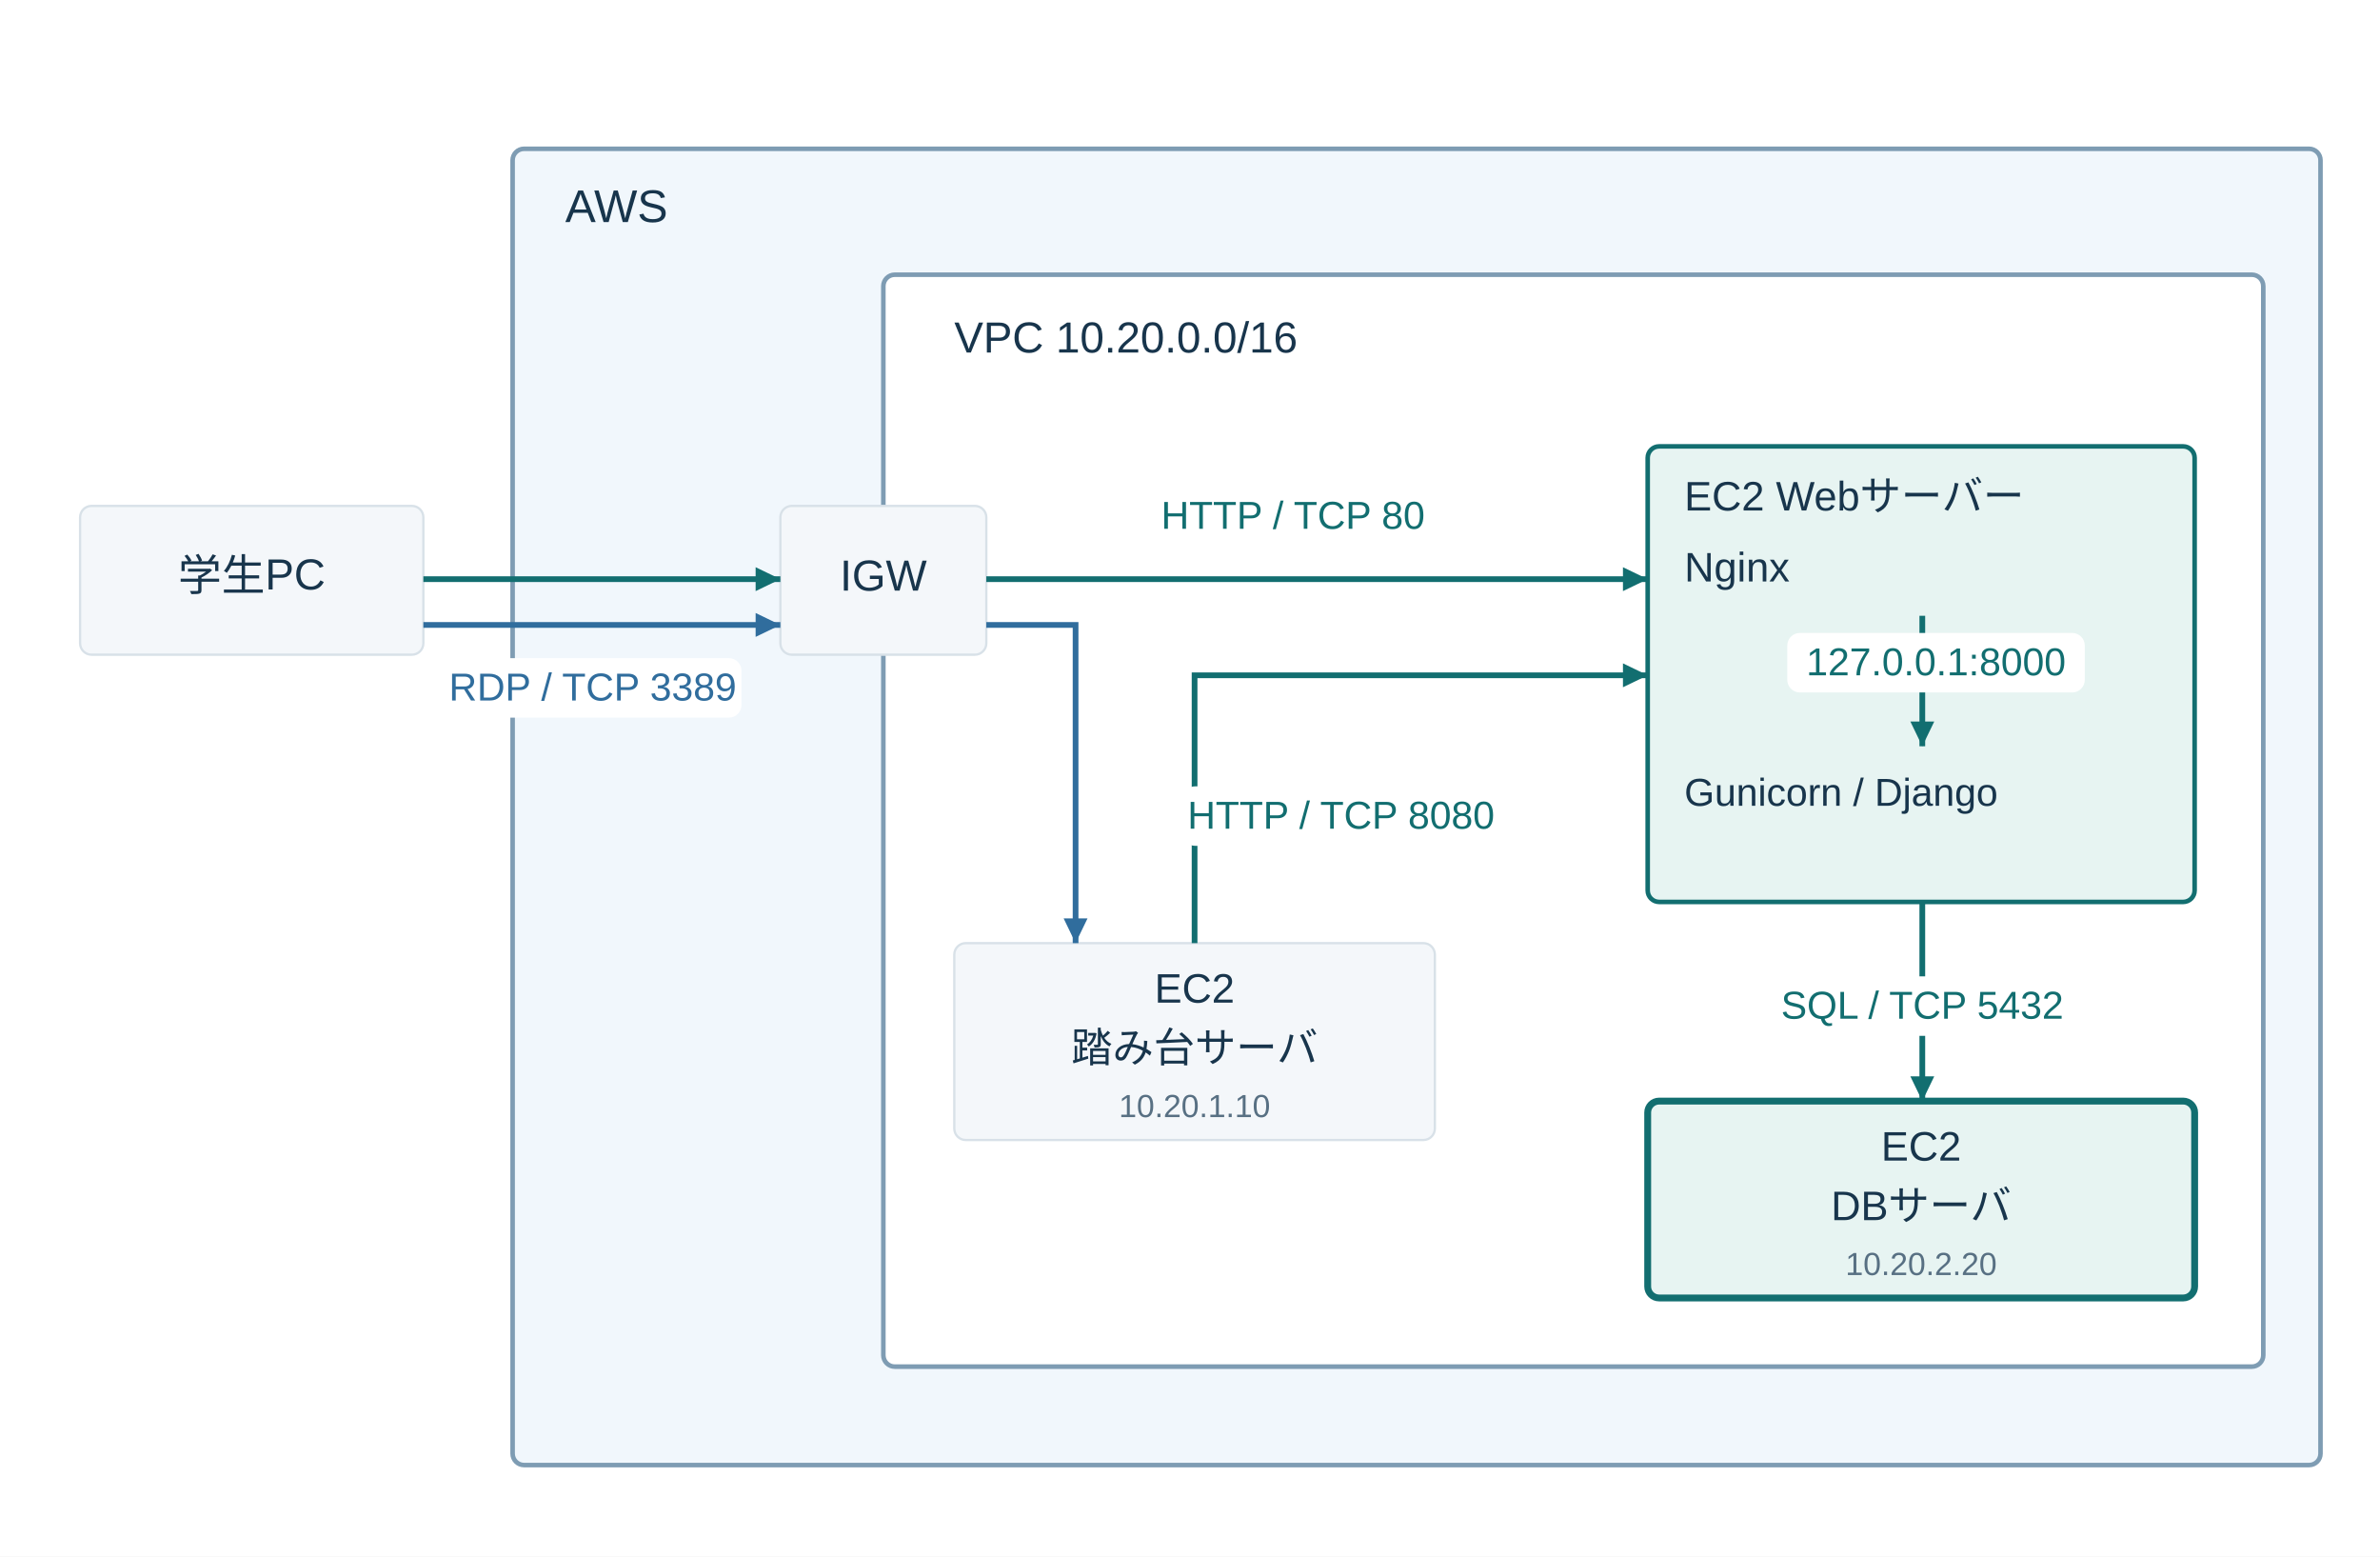
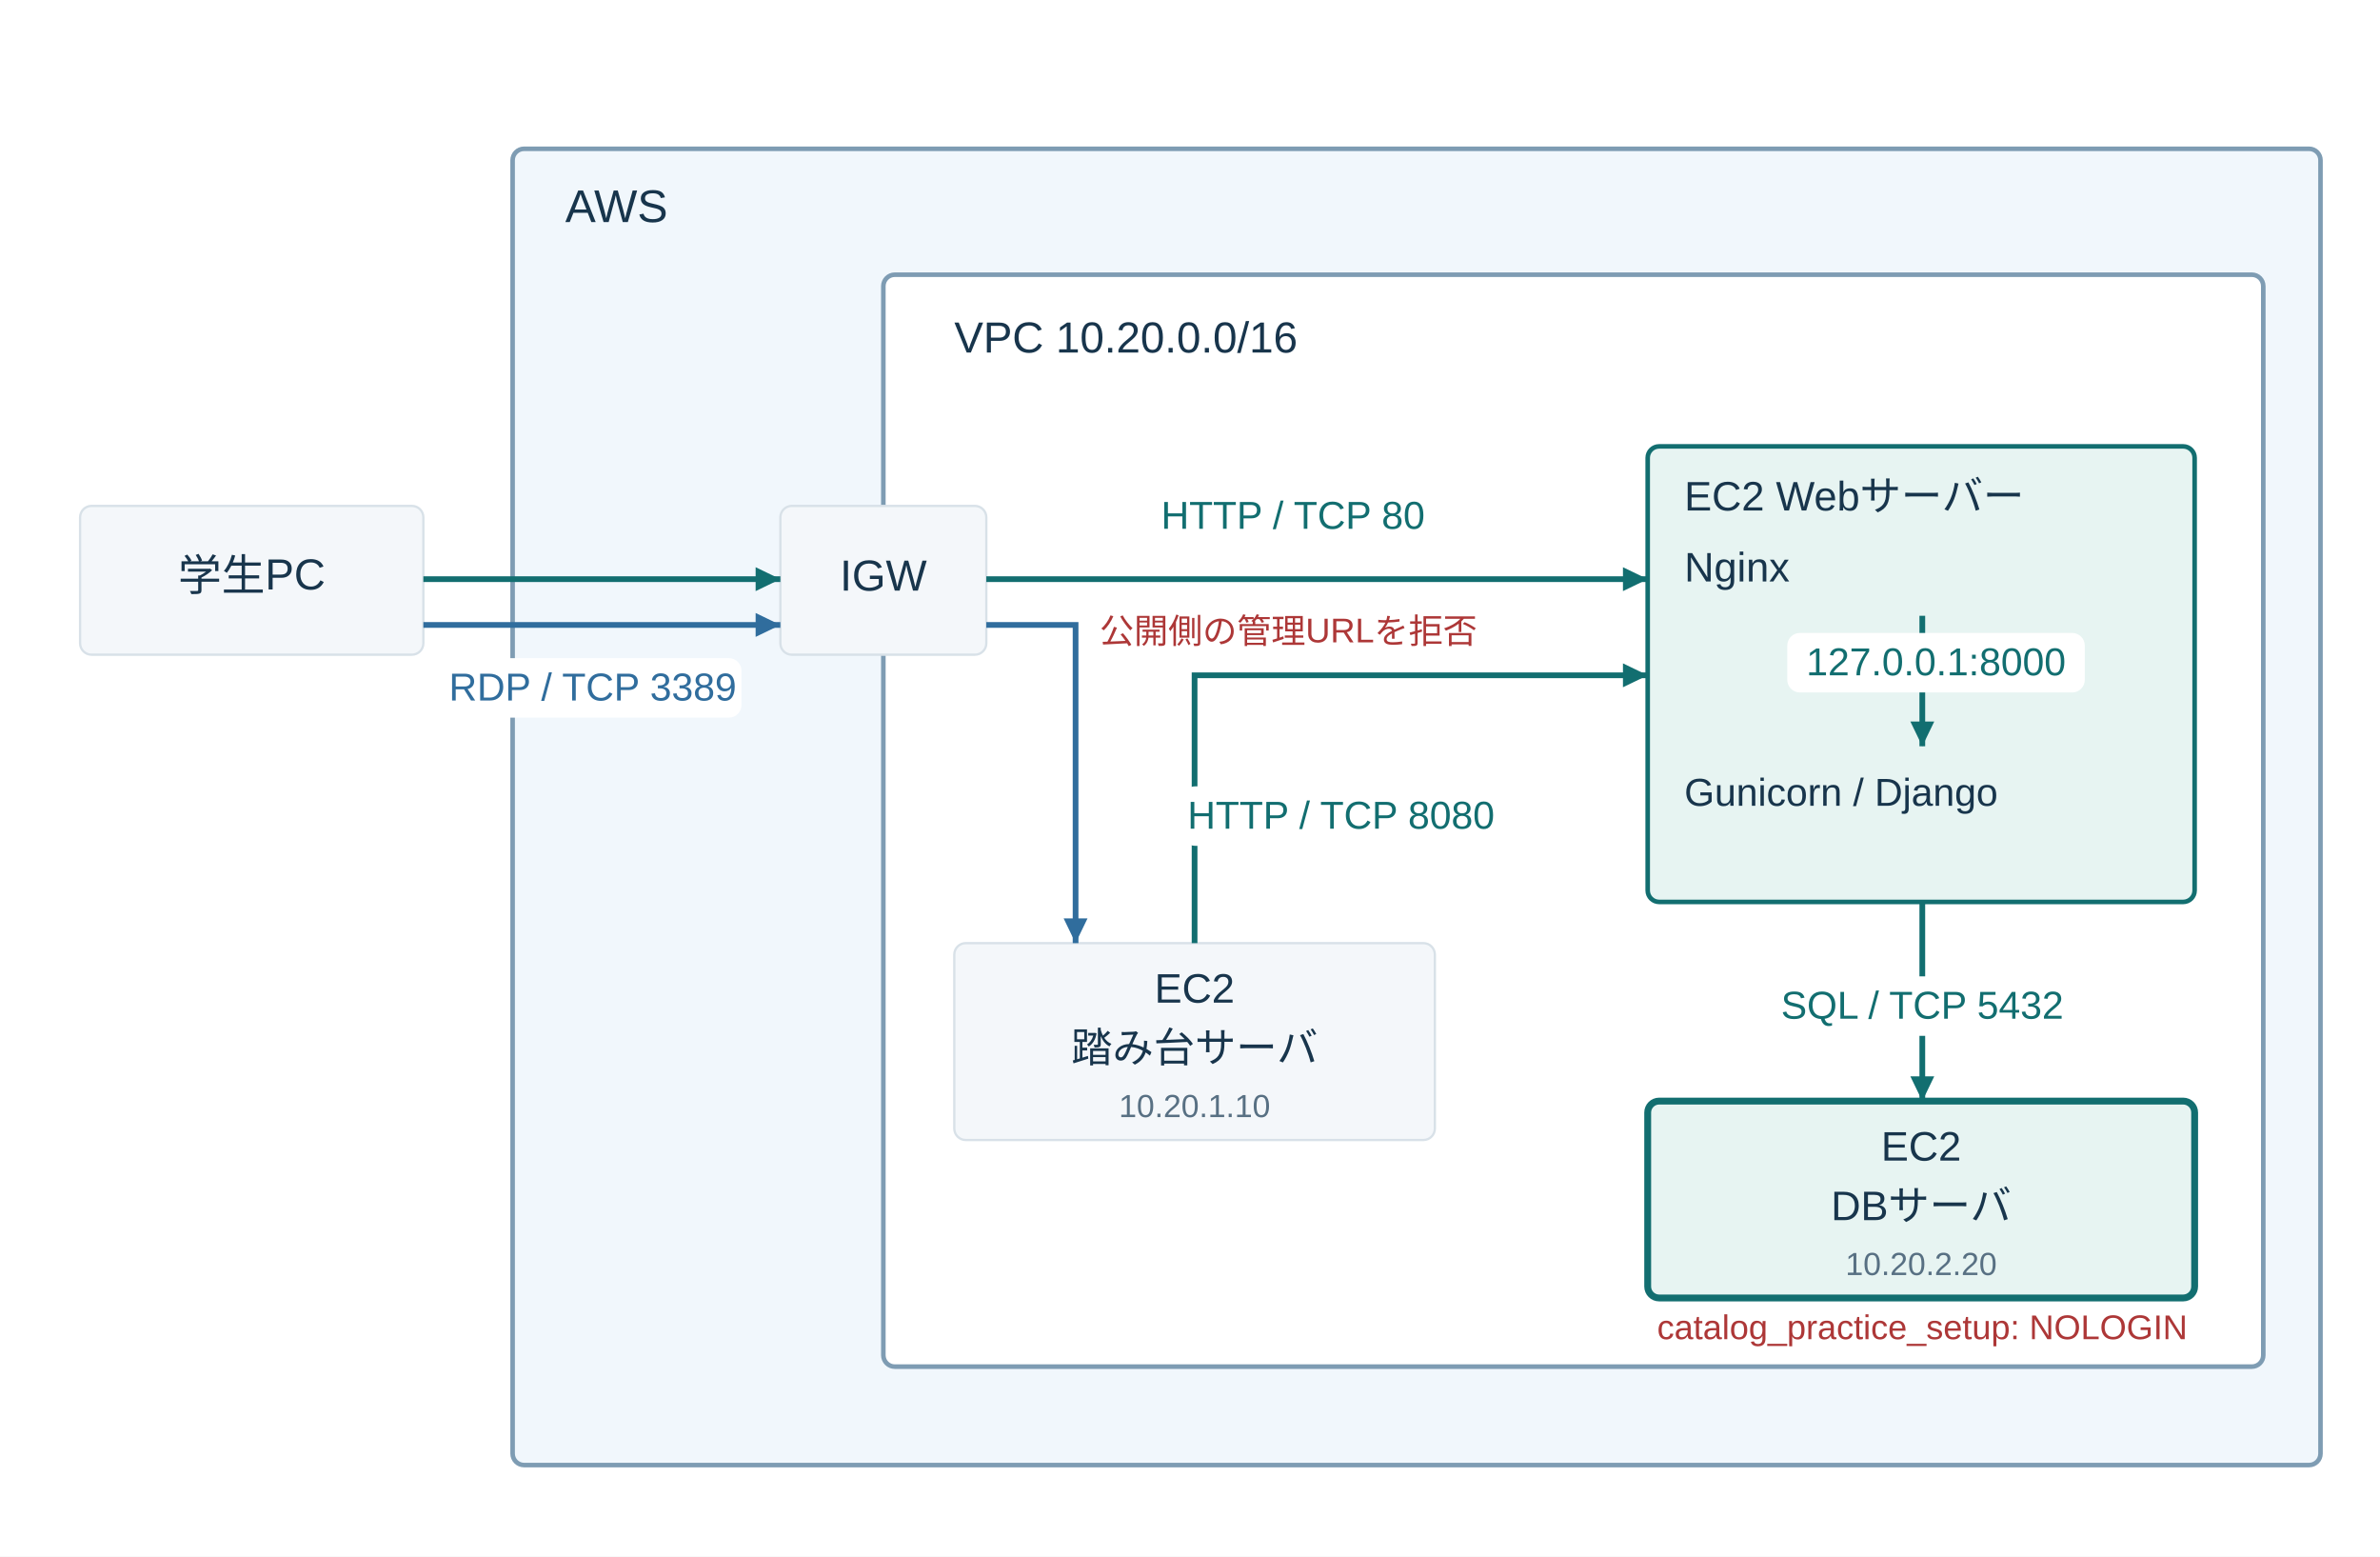
<svg xmlns="http://www.w3.org/2000/svg" width="1040" height="680" viewBox="0 0 1040 680" role="img">
  <rect width="1040" height="680" fill="white" />
  <rect x="224" y="65" width="790" height="575" rx="5" fill="#f1f7fc" stroke="#7e9cb3" stroke-width="2" />
  <text x="247" y="97" font-size="20" font-family="Arial,MS Gothic,sans-serif" fill="#18354c">AWS</text>
  <rect x="386" y="120" width="603" height="477" rx="5" fill="white" stroke="#7e9cb3" stroke-width="2" />
  <text x="417" y="154" font-size="19" font-family="Arial,MS Gothic,sans-serif" fill="#18354c">VPC  10.20.0.0/16</text>
  <rect x="35" y="221" width="150" height="65" rx="5" fill="#f4f7fa" stroke="#d8e1e8" stroke-width="1" />
  <text x="110.0" y="258" font-size="19" font-family="Arial,MS Gothic,sans-serif" fill="#18354c" text-anchor="middle">学生PC</text>
  <rect x="341" y="221" width="90" height="65" rx="5" fill="#f4f7fa" stroke="#d8e1e8" stroke-width="1" />
  <text x="386.0" y="258" font-size="19" font-family="Arial,MS Gothic,sans-serif" fill="#18354c" text-anchor="middle">IGW</text>
  <polyline points="185,253 341,253" fill="none" stroke="#126e70" stroke-width="2.5" />
  <polygon points="341.00,253.00 330.19,258.22 330.19,247.78" fill="#126e70" />
  <polyline points="431,253 720,253" fill="none" stroke="#126e70" stroke-width="2.5" />
  <polygon points="720.00,253.00 709.19,258.22 709.19,247.78" fill="#126e70" />
  <rect x="504.75" y="213" width="120.5" height="25" rx="5" fill="white" stroke="white" stroke-width="1" />
  <text x="565" y="231" font-size="17" font-family="Arial,MS Gothic,sans-serif" fill="#126e70" text-anchor="middle">HTTP / TCP 80</text>
  <rect x="417" y="412" width="210" height="86" rx="5" fill="#f4f7fa" stroke="#d8e1e8" stroke-width="1" />
  <text x="522.0" y="438" font-size="18" font-family="Arial,MS Gothic,sans-serif" fill="#18354c" text-anchor="middle">EC2</text>
  <text x="522.0" y="464" font-size="18" font-family="Arial,MS Gothic,sans-serif" fill="#18354c" text-anchor="middle">踏み台サーバ</text>
  <text x="522.0" y="488" font-size="14" font-family="Arial,MS Gothic,sans-serif" fill="#587083" text-anchor="middle">10.20.1.10</text>
  <polyline points="185,273 341,273" fill="none" stroke="#306d9d" stroke-width="2.5" />
  <polygon points="341.00,273.00 330.19,278.22 330.19,267.78" fill="#306d9d" />
  <rect x="194.5" y="288" width="129.0" height="25" rx="5" fill="white" stroke="white" stroke-width="1" />
  <text x="259" y="306" font-size="17" font-family="Arial,MS Gothic,sans-serif" fill="#306d9d" text-anchor="middle">RDP / TCP 3389</text>
  <polyline points="431,273 470,273 470,412" fill="none" stroke="#306d9d" stroke-width="2.5" />
  <polygon points="470.00,412.00 464.78,401.19 475.22,401.19" fill="#306d9d" />
  <polyline points="522,412 522,295 720,295" fill="none" stroke="#126e70" stroke-width="2.5" />
  <polygon points="720.00,295.00 709.19,300.22 709.19,289.78" fill="#126e70" />
  <rect x="517.25" y="344" width="137.5" height="25" rx="5" fill="white" stroke="white" stroke-width="1" />
  <text x="586" y="362" font-size="17" font-family="Arial,MS Gothic,sans-serif" fill="#126e70" text-anchor="middle">HTTP / TCP 8080</text>
  <rect x="720" y="195" width="239" height="199" rx="5" fill="#e7f4f2" stroke="#126e70" stroke-width="2" />
  <text x="736" y="223" font-size="18" font-family="Arial,MS Gothic,sans-serif" fill="#18354c">EC2 Webサーバー</text>
  <text x="736" y="254" font-size="18" font-family="Arial,MS Gothic,sans-serif" fill="#18354c">Nginx</text>
  <polyline points="840,269 840,326" fill="none" stroke="#126e70" stroke-width="2.5" />
  <polygon points="840.00,326.00 834.78,315.19 845.22,315.19" fill="#126e70" />
  <rect x="781.5" y="277" width="129.0" height="25" rx="5" fill="white" stroke="white" stroke-width="1" />
  <text x="846" y="295" font-size="17" font-family="Arial,MS Gothic,sans-serif" fill="#126e70" text-anchor="middle">127.0.0.1:8000</text>
  <text x="736" y="352" font-size="17" font-family="Arial,MS Gothic,sans-serif" fill="#18354c">Gunicorn / Django</text>
  <rect x="720" y="481" width="239" height="86" rx="5" fill="#e7f4f2" stroke="#126e70" stroke-width="3" />
  <text x="839.5" y="507" font-size="18" font-family="Arial,MS Gothic,sans-serif" fill="#18354c" text-anchor="middle">EC2</text>
  <text x="839.5" y="533" font-size="18" font-family="Arial,MS Gothic,sans-serif" fill="#18354c" text-anchor="middle">DBサーバ</text>
  <text x="839.5" y="557" font-size="14" font-family="Arial,MS Gothic,sans-serif" fill="#587083" text-anchor="middle">10.20.2.20</text>
  <polyline points="840,394 840,481" fill="none" stroke="#126e70" stroke-width="2.5" />
  <polygon points="840.00,481.00 834.78,470.19 845.22,470.19" fill="#126e70" />
  <rect x="775.5" y="427" width="129.0" height="25" rx="5" fill="white" stroke="white" stroke-width="1" />
  <text x="840" y="445" font-size="17" font-family="Arial,MS Gothic,sans-serif" fill="#126e70" text-anchor="middle">SQL / TCP 5432</text>
+   <text x="563" y="281" font-size="15" font-family="Arial,MS Gothic,sans-serif" fill="#ad3737" text-anchor="middle">公開側の管理URLを拒否</text>
+   <text x="840" y="585" font-size="15" font-family="Arial,MS Gothic,sans-serif" fill="#ad3737" text-anchor="middle">catalog_practice_setup: NOLOGIN</text>
</svg>
